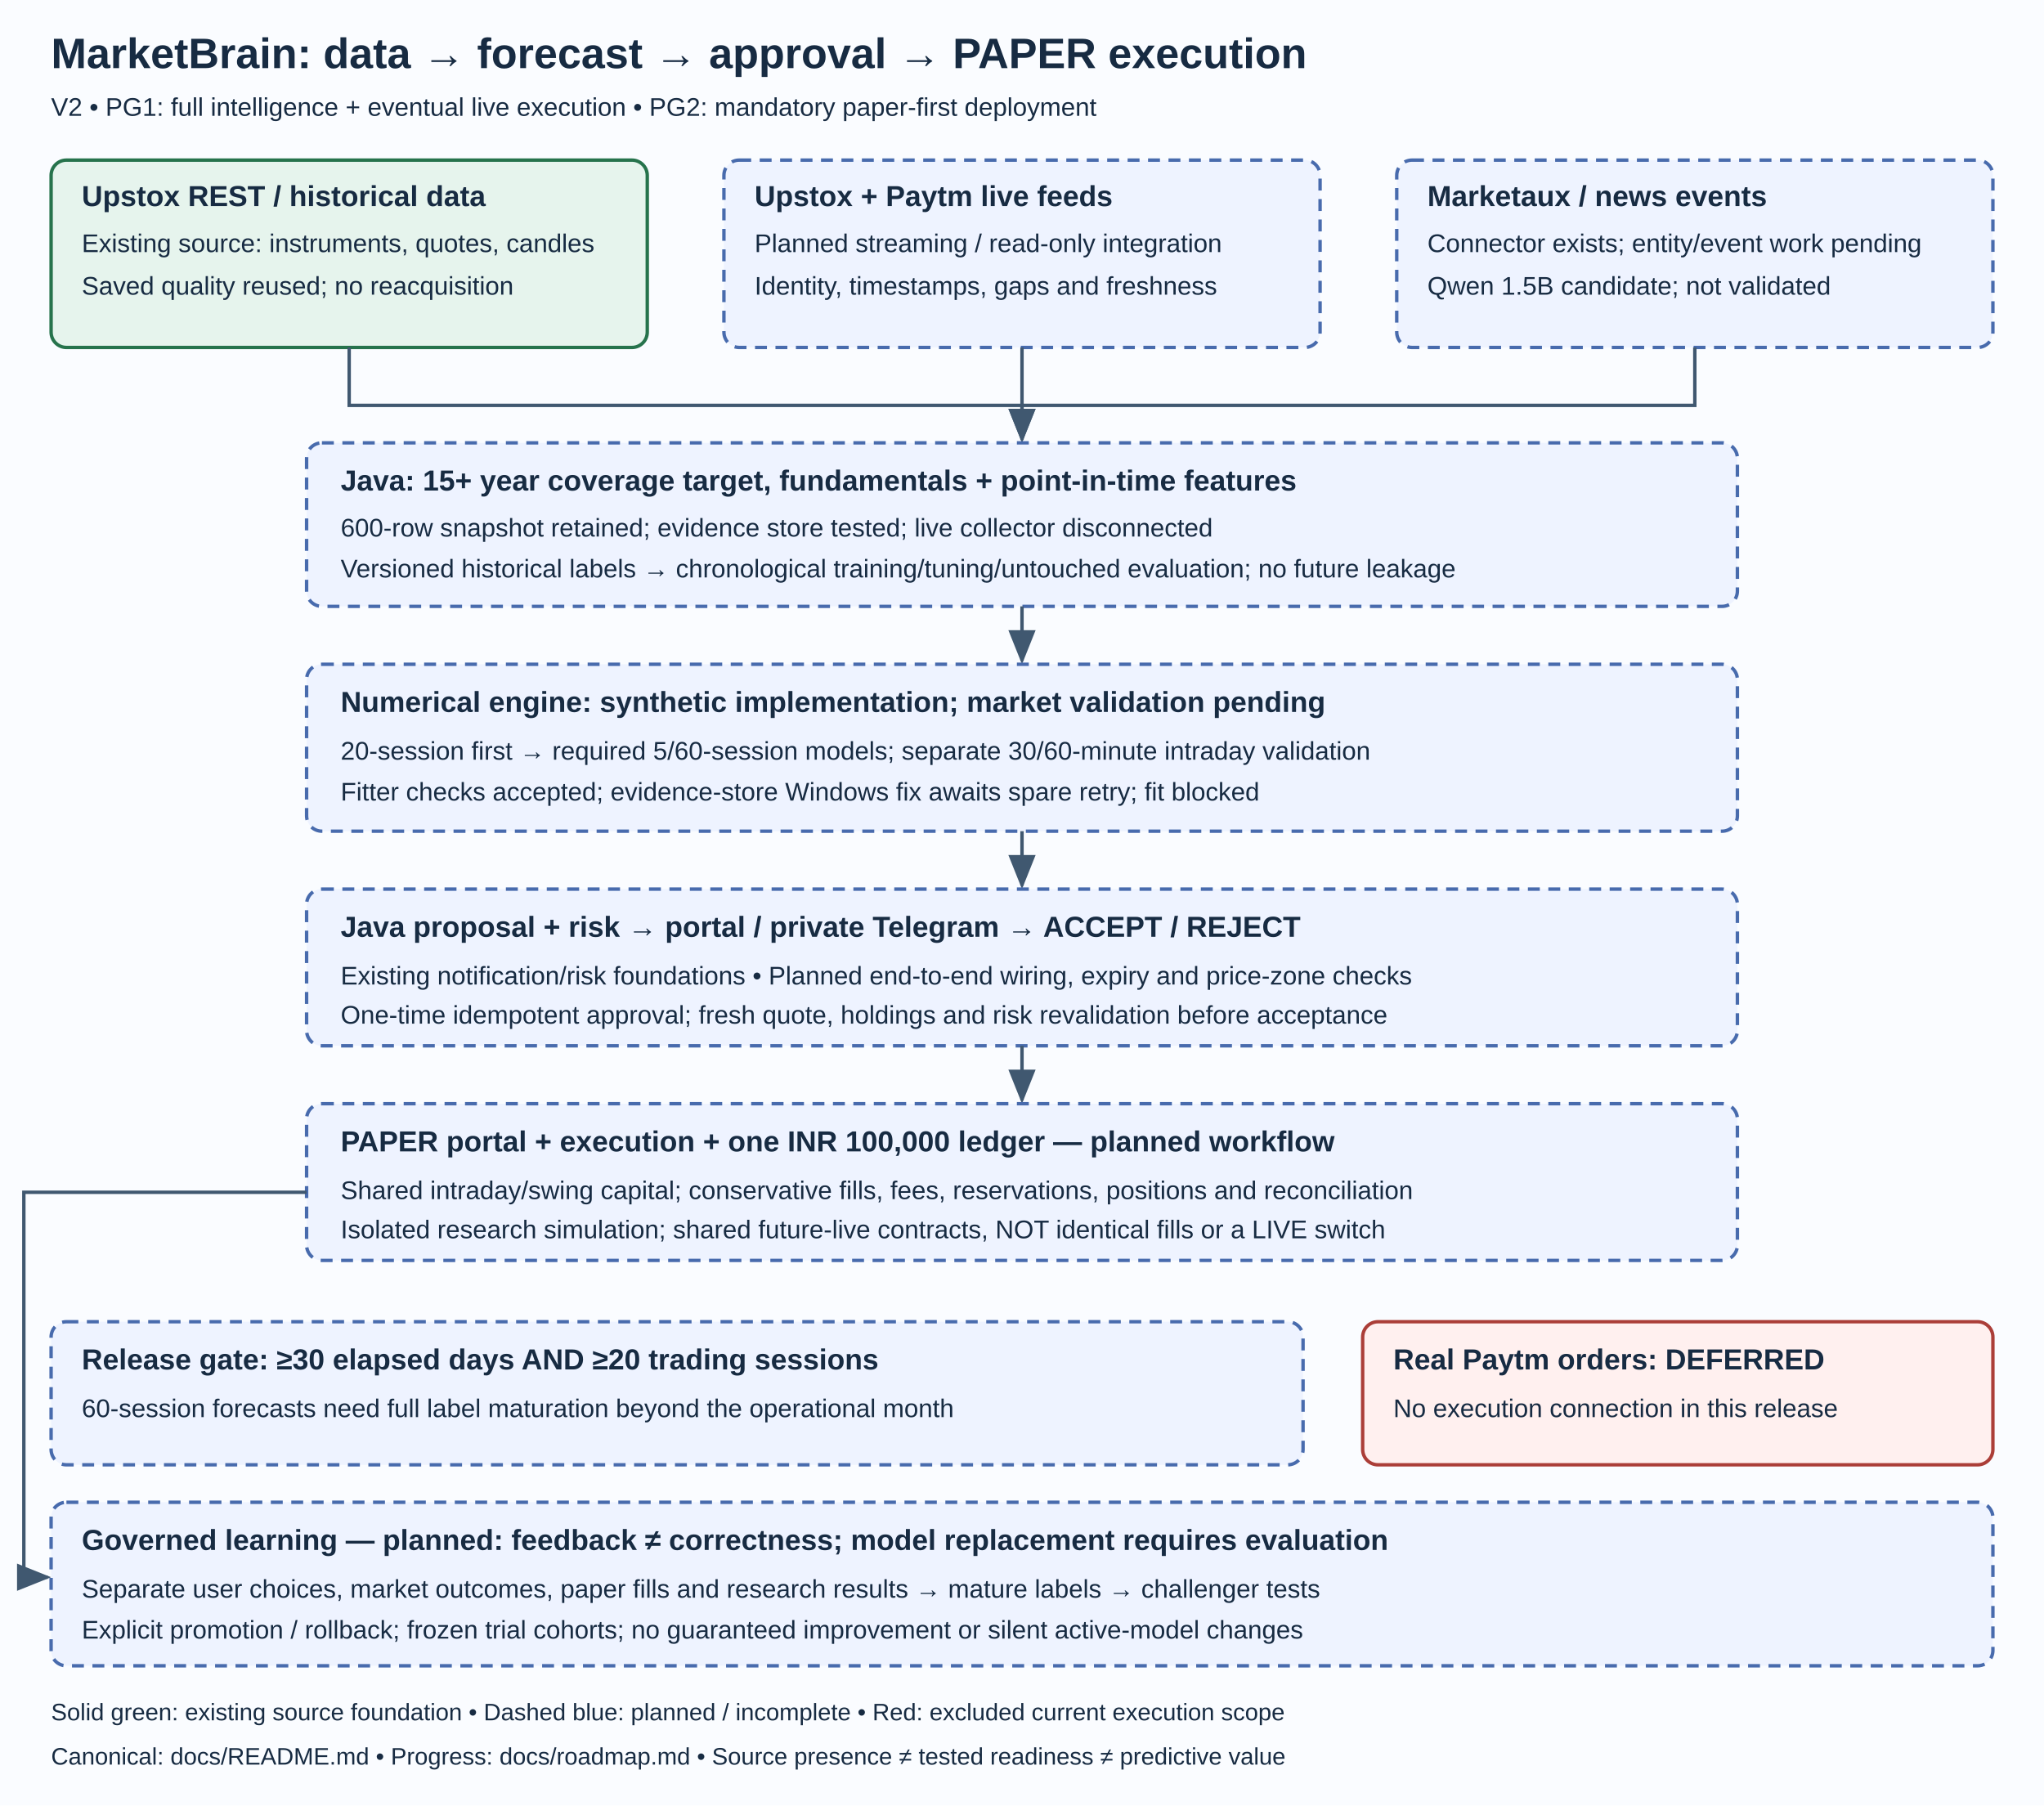
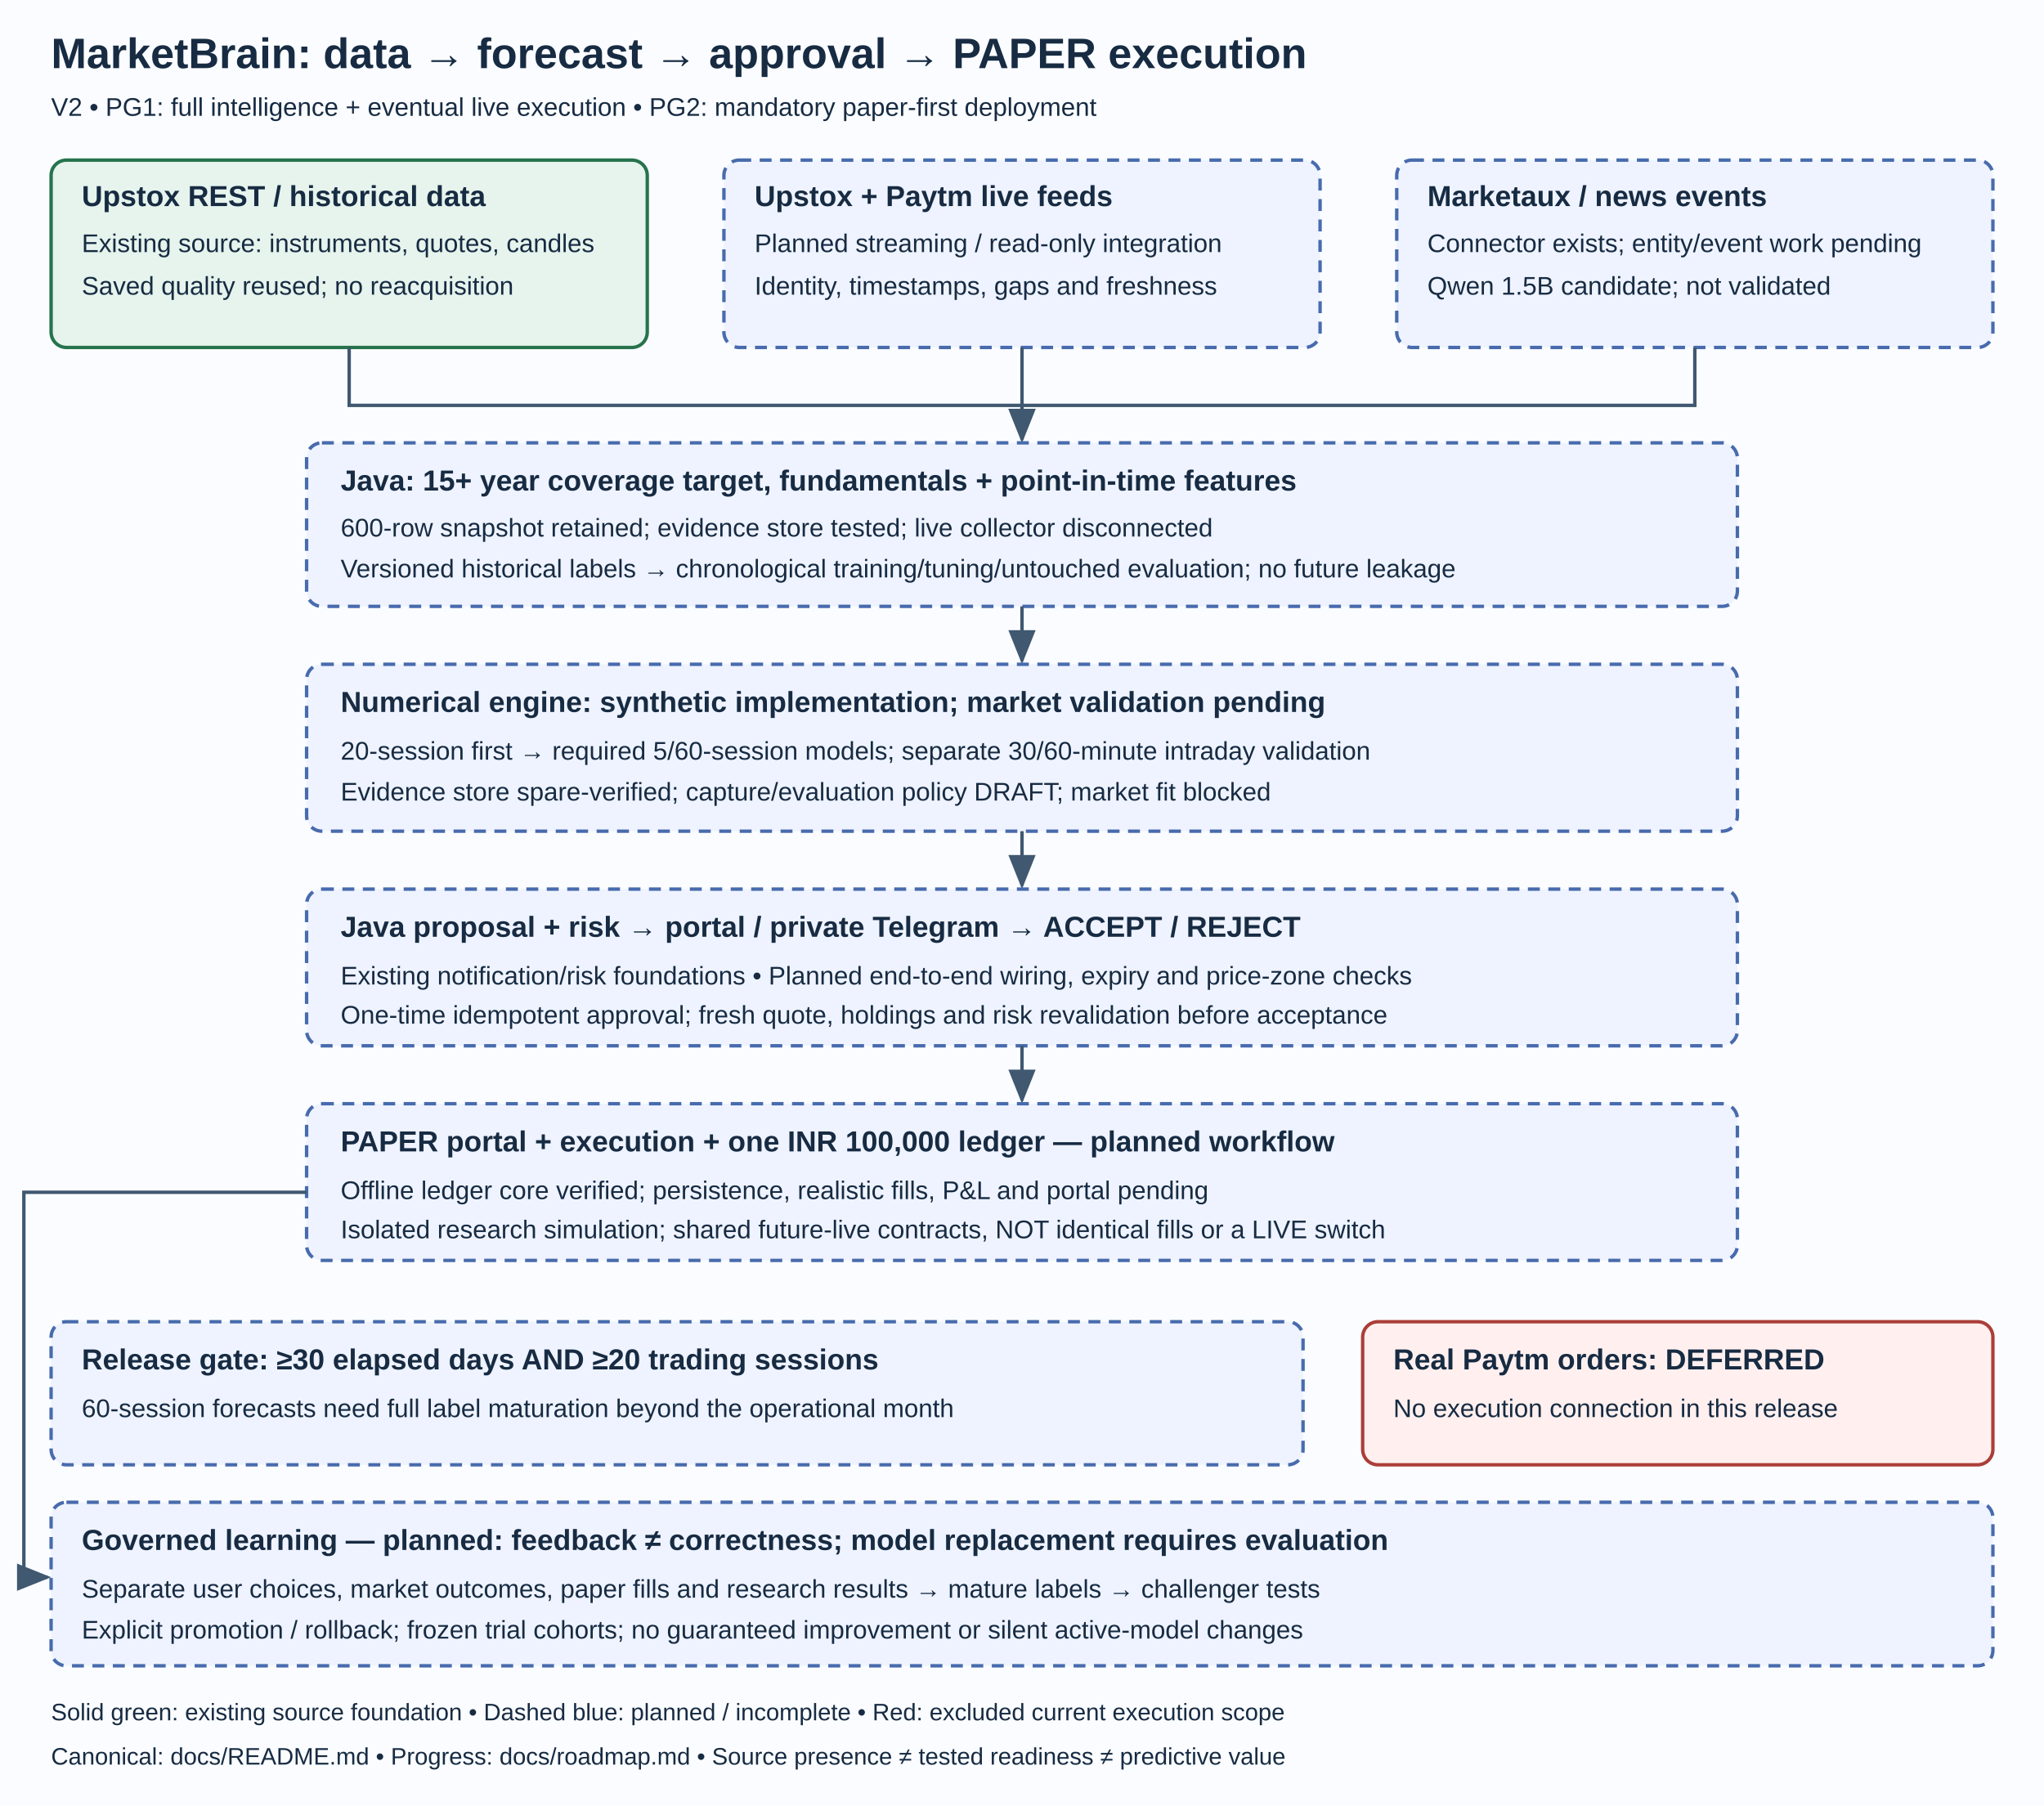
<svg xmlns="http://www.w3.org/2000/svg" width="1200" height="1060" viewBox="0 0 1200 1060" role="img" aria-labelledby="title desc">
  <defs>
    <marker id="arrow" markerWidth="10" markerHeight="8" refX="9" refY="4" orient="auto">
      <path d="M0,0 L10,4 L0,8 Z" fill="#405870" />
    </marker>
    <style>
      text { font-family: Arial, sans-serif; fill: #172b42; }
      .heading { font-size: 25px; font-weight: bold; }
      .label { font-size: 17px; font-weight: bold; }
      .body { font-size: 15px; }
      .small { font-size: 14px; }
      .existing { fill: #e6f4ed; stroke: #26734c; stroke-width: 2; }
      .planned { fill: #eef3ff; stroke: #486bad; stroke-width: 2; stroke-dasharray: 7 5; }
      .blocked { fill: #fff0ef; stroke: #ab3e38; stroke-width: 2; }
      .line { fill: none; stroke: #405870; stroke-width: 2; marker-end: url(#arrow); }
    </style>
  </defs>
  <rect width="1200" height="1060" fill="#fafcff" />
  <text x="30" y="40" class="heading">MarketBrain: data → forecast → approval → PAPER execution</text>
  <text x="30" y="68" class="body">V2 • PG1: full intelligence + eventual live execution • PG2: mandatory paper-first deployment</text>
  <rect x="30" y="94" width="350" height="110" rx="9" class="existing" />
  <text x="48" y="121" class="label">Upstox REST / historical data</text>
  <text x="48" y="148" class="body">Existing source: instruments, quotes, candles</text>
  <text x="48" y="173" class="body">Saved quality reused; no reacquisition</text>
  <rect x="425" y="94" width="350" height="110" rx="9" class="planned" />
  <text x="443" y="121" class="label">Upstox + Paytm live feeds</text>
  <text x="443" y="148" class="body">Planned streaming / read-only integration</text>
  <text x="443" y="173" class="body">Identity, timestamps, gaps and freshness</text>
  <rect x="820" y="94" width="350" height="110" rx="9" class="planned" />
  <text x="838" y="121" class="label">Marketaux / news events</text>
  <text x="838" y="148" class="body">Connector exists; entity/event work pending</text>
  <text x="838" y="173" class="body">Qwen 1.5B candidate; not validated</text>
  <path d="M205 204 V238 H600 V258" class="line" />
  <path d="M600 204 V258" class="line" />
  <path d="M995 204 V238 H600" fill="none" stroke="#405870" stroke-width="2" />
  <rect x="180" y="260" width="840" height="96" rx="9" class="planned" />
  <text x="200" y="288" class="label">Java: 15+ year coverage target, fundamentals + point-in-time features</text>
  <text x="200" y="315" class="body">600-row snapshot retained; evidence store tested; live collector disconnected</text>
  <text x="200" y="339" class="body">Versioned historical labels → chronological training/tuning/untouched evaluation; no future leakage</text>
  <path d="M600 356 V388" class="line" />
  <rect x="180" y="390" width="840" height="98" rx="9" class="planned" />
  <text x="200" y="418" class="label">Numerical engine: synthetic implementation; market validation pending</text>
  <text x="200" y="446" class="body">20-session first → required 5/60-session models; separate 30/60-minute intraday validation</text>
-   <text x="200" y="470" class="body">Fitter checks accepted; evidence-store Windows fix awaits spare retry; fit blocked</text>
+   <text x="200" y="470" class="body">Evidence store spare-verified; capture/evaluation policy DRAFT; market fit blocked</text>
  <path d="M600 488 V520" class="line" />
  <rect x="180" y="522" width="840" height="92" rx="9" class="planned" />
  <text x="200" y="550" class="label">Java proposal + risk → portal / private Telegram → ACCEPT / REJECT</text>
  <text x="200" y="578" class="body">Existing notification/risk foundations • Planned end-to-end wiring, expiry and price-zone checks</text>
  <text x="200" y="601" class="body">One-time idempotent approval; fresh quote, holdings and risk revalidation before acceptance</text>
  <path d="M600 614 V646" class="line" />
  <rect x="180" y="648" width="840" height="92" rx="9" class="planned" />
  <text x="200" y="676" class="label">PAPER portal + execution + one INR 100,000 ledger — planned workflow</text>
-   <text x="200" y="704" class="body">Shared intraday/swing capital; conservative fills, fees, reservations, positions and reconciliation</text>
+   <text x="200" y="704" class="body">Offline ledger core verified; persistence, realistic fills, P&amp;L and portal pending</text>
  <text x="200" y="727" class="body">Isolated research simulation; shared future-live contracts, NOT identical fills or a LIVE switch</text>
  <rect x="30" y="776" width="735" height="84" rx="9" class="planned" />
  <text x="48" y="804" class="label">Release gate: ≥30 elapsed days AND ≥20 trading sessions</text>
  <text x="48" y="832" class="body">60-session forecasts need full label maturation beyond the operational month</text>
  <rect x="800" y="776" width="370" height="84" rx="9" class="blocked" />
  <text x="818" y="804" class="label">Real Paytm orders: DEFERRED</text>
  <text x="818" y="832" class="body">No execution connection in this release</text>
  <path d="M180 700 H14 V926 H28" class="line" />
  <rect x="30" y="882" width="1140" height="96" rx="9" class="planned" />
  <text x="48" y="910" class="label">Governed learning — planned: feedback ≠ correctness; model replacement requires evaluation</text>
  <text x="48" y="938" class="body">Separate user choices, market outcomes, paper fills and research results → mature labels → challenger tests</text>
  <text x="48" y="962" class="body">Explicit promotion / rollback; frozen trial cohorts; no guaranteed improvement or silent active-model changes</text>
  <text x="30" y="1010" class="small">Solid green: existing source foundation • Dashed blue: planned / incomplete • Red: excluded current execution scope</text>
  <text x="30" y="1036" class="small">Canonical: docs/README.md • Progress: docs/roadmap.md • Source presence ≠ tested readiness ≠ predictive value</text>
</svg>
